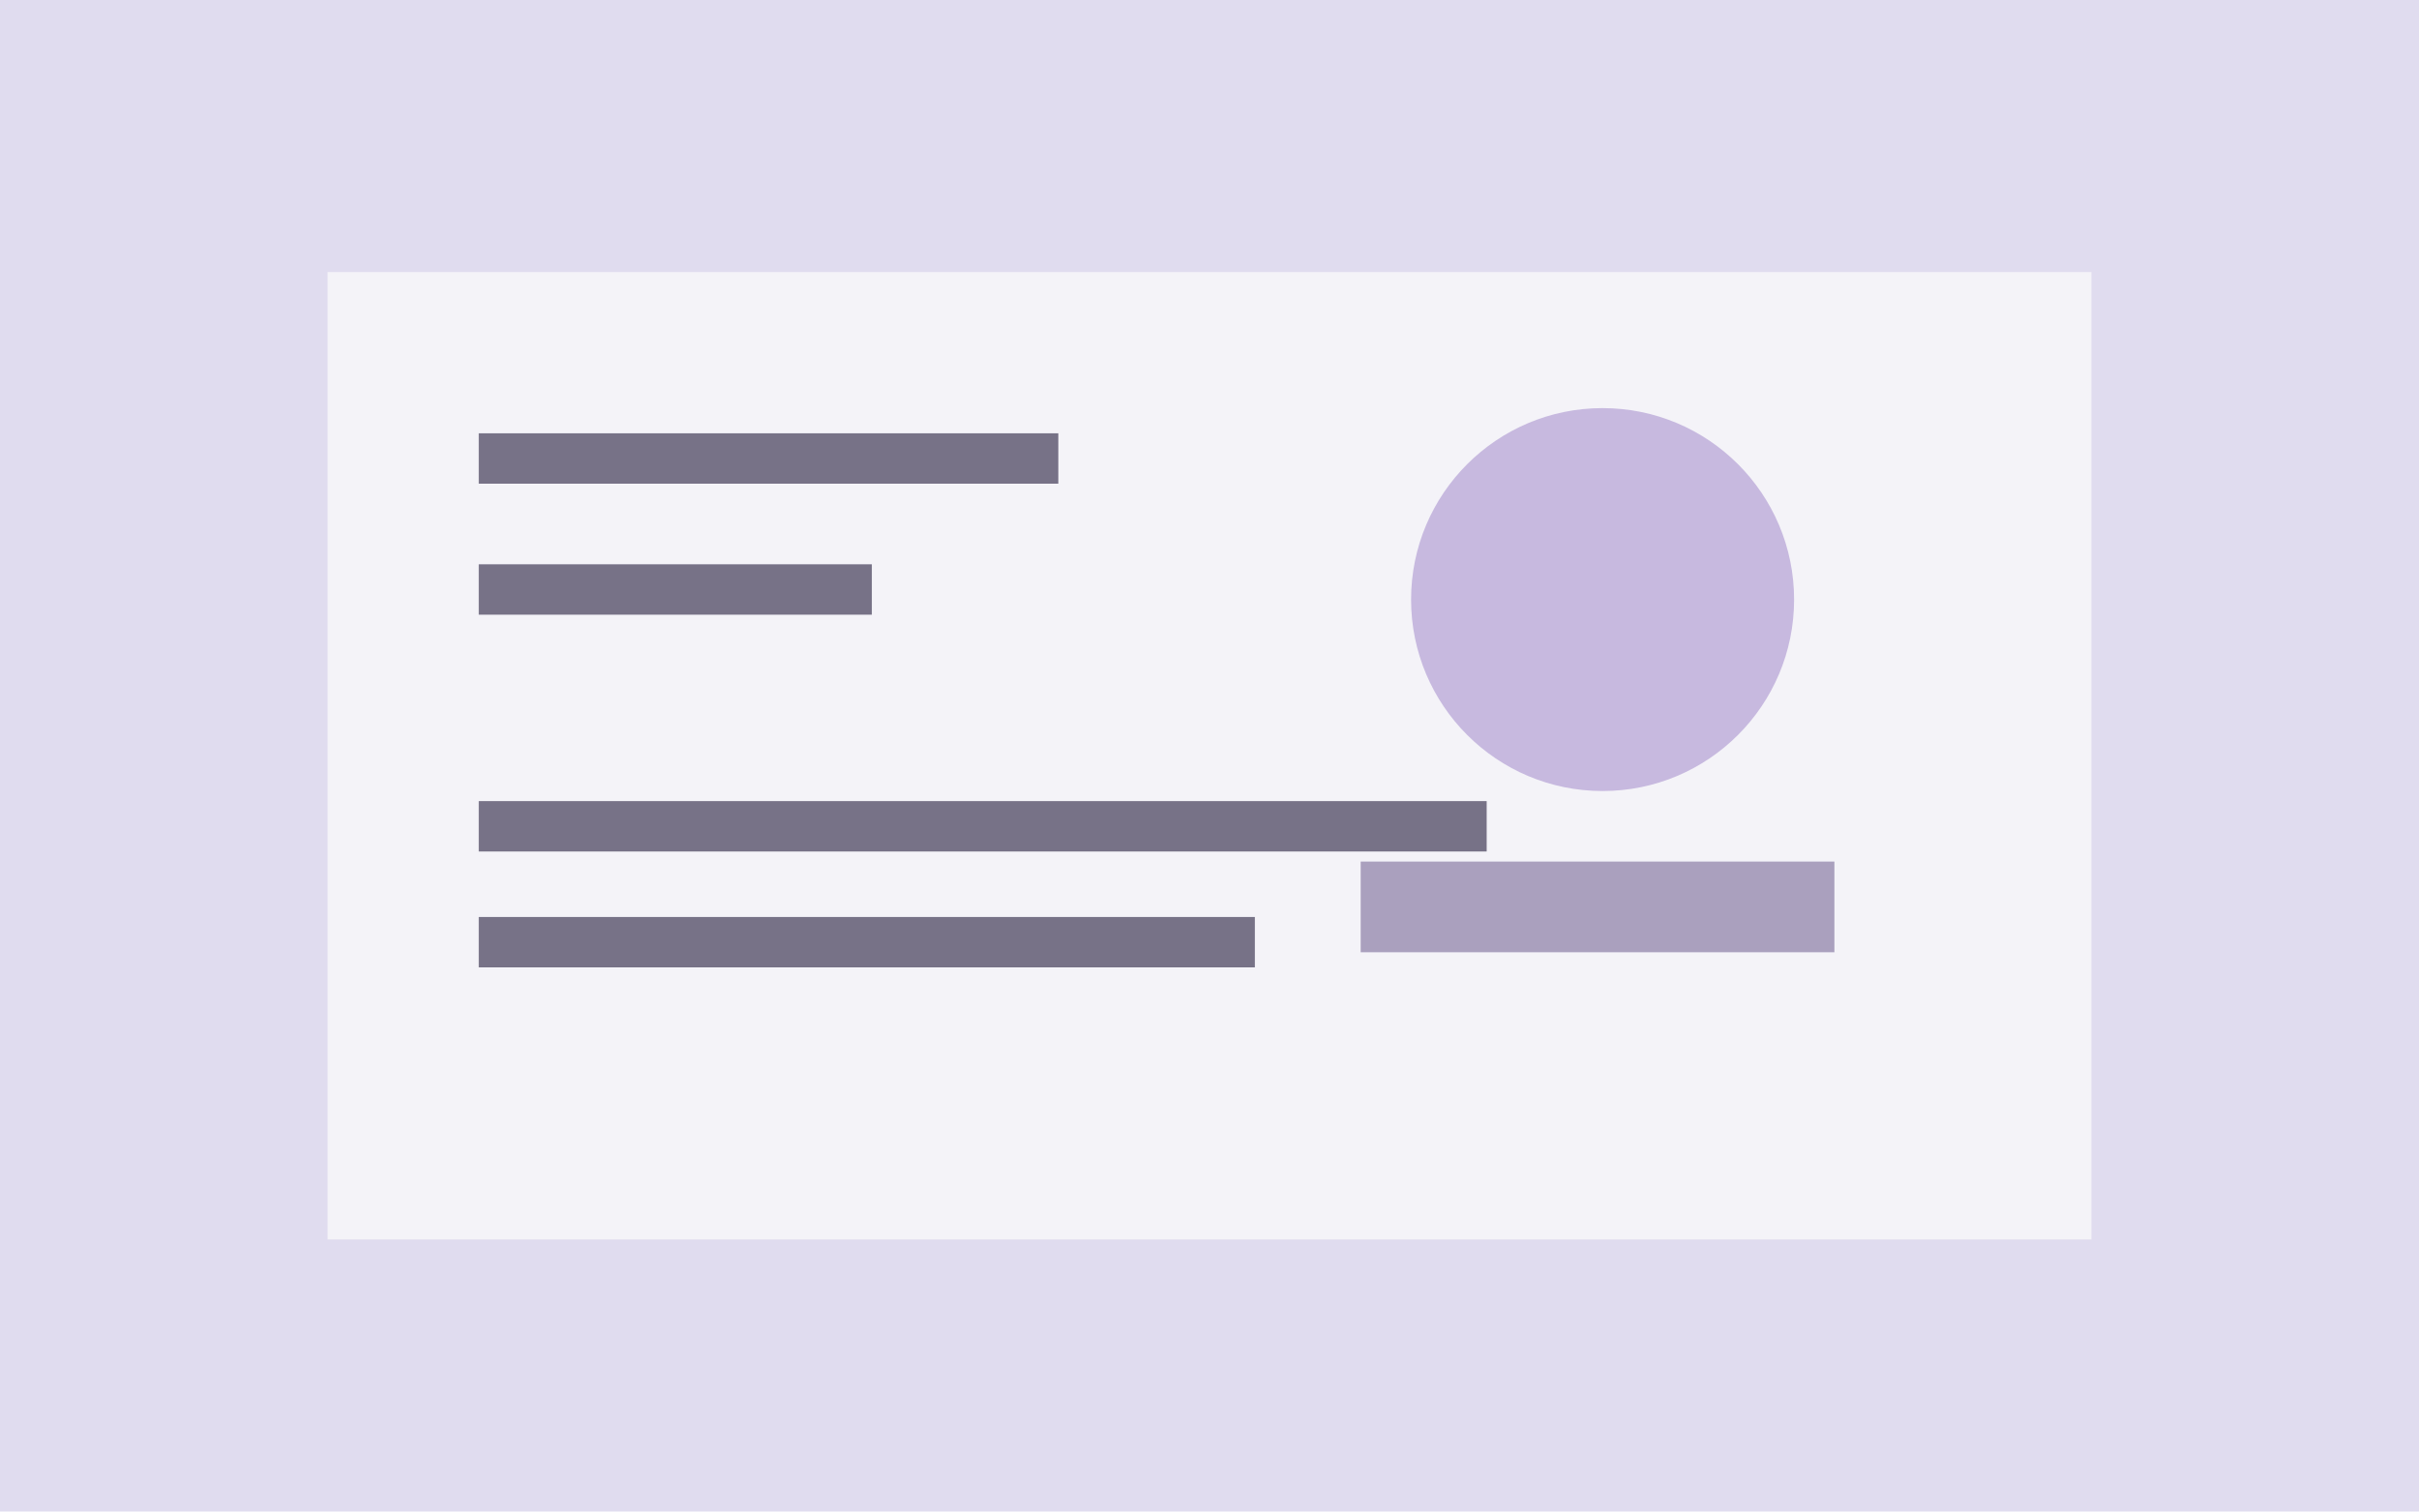
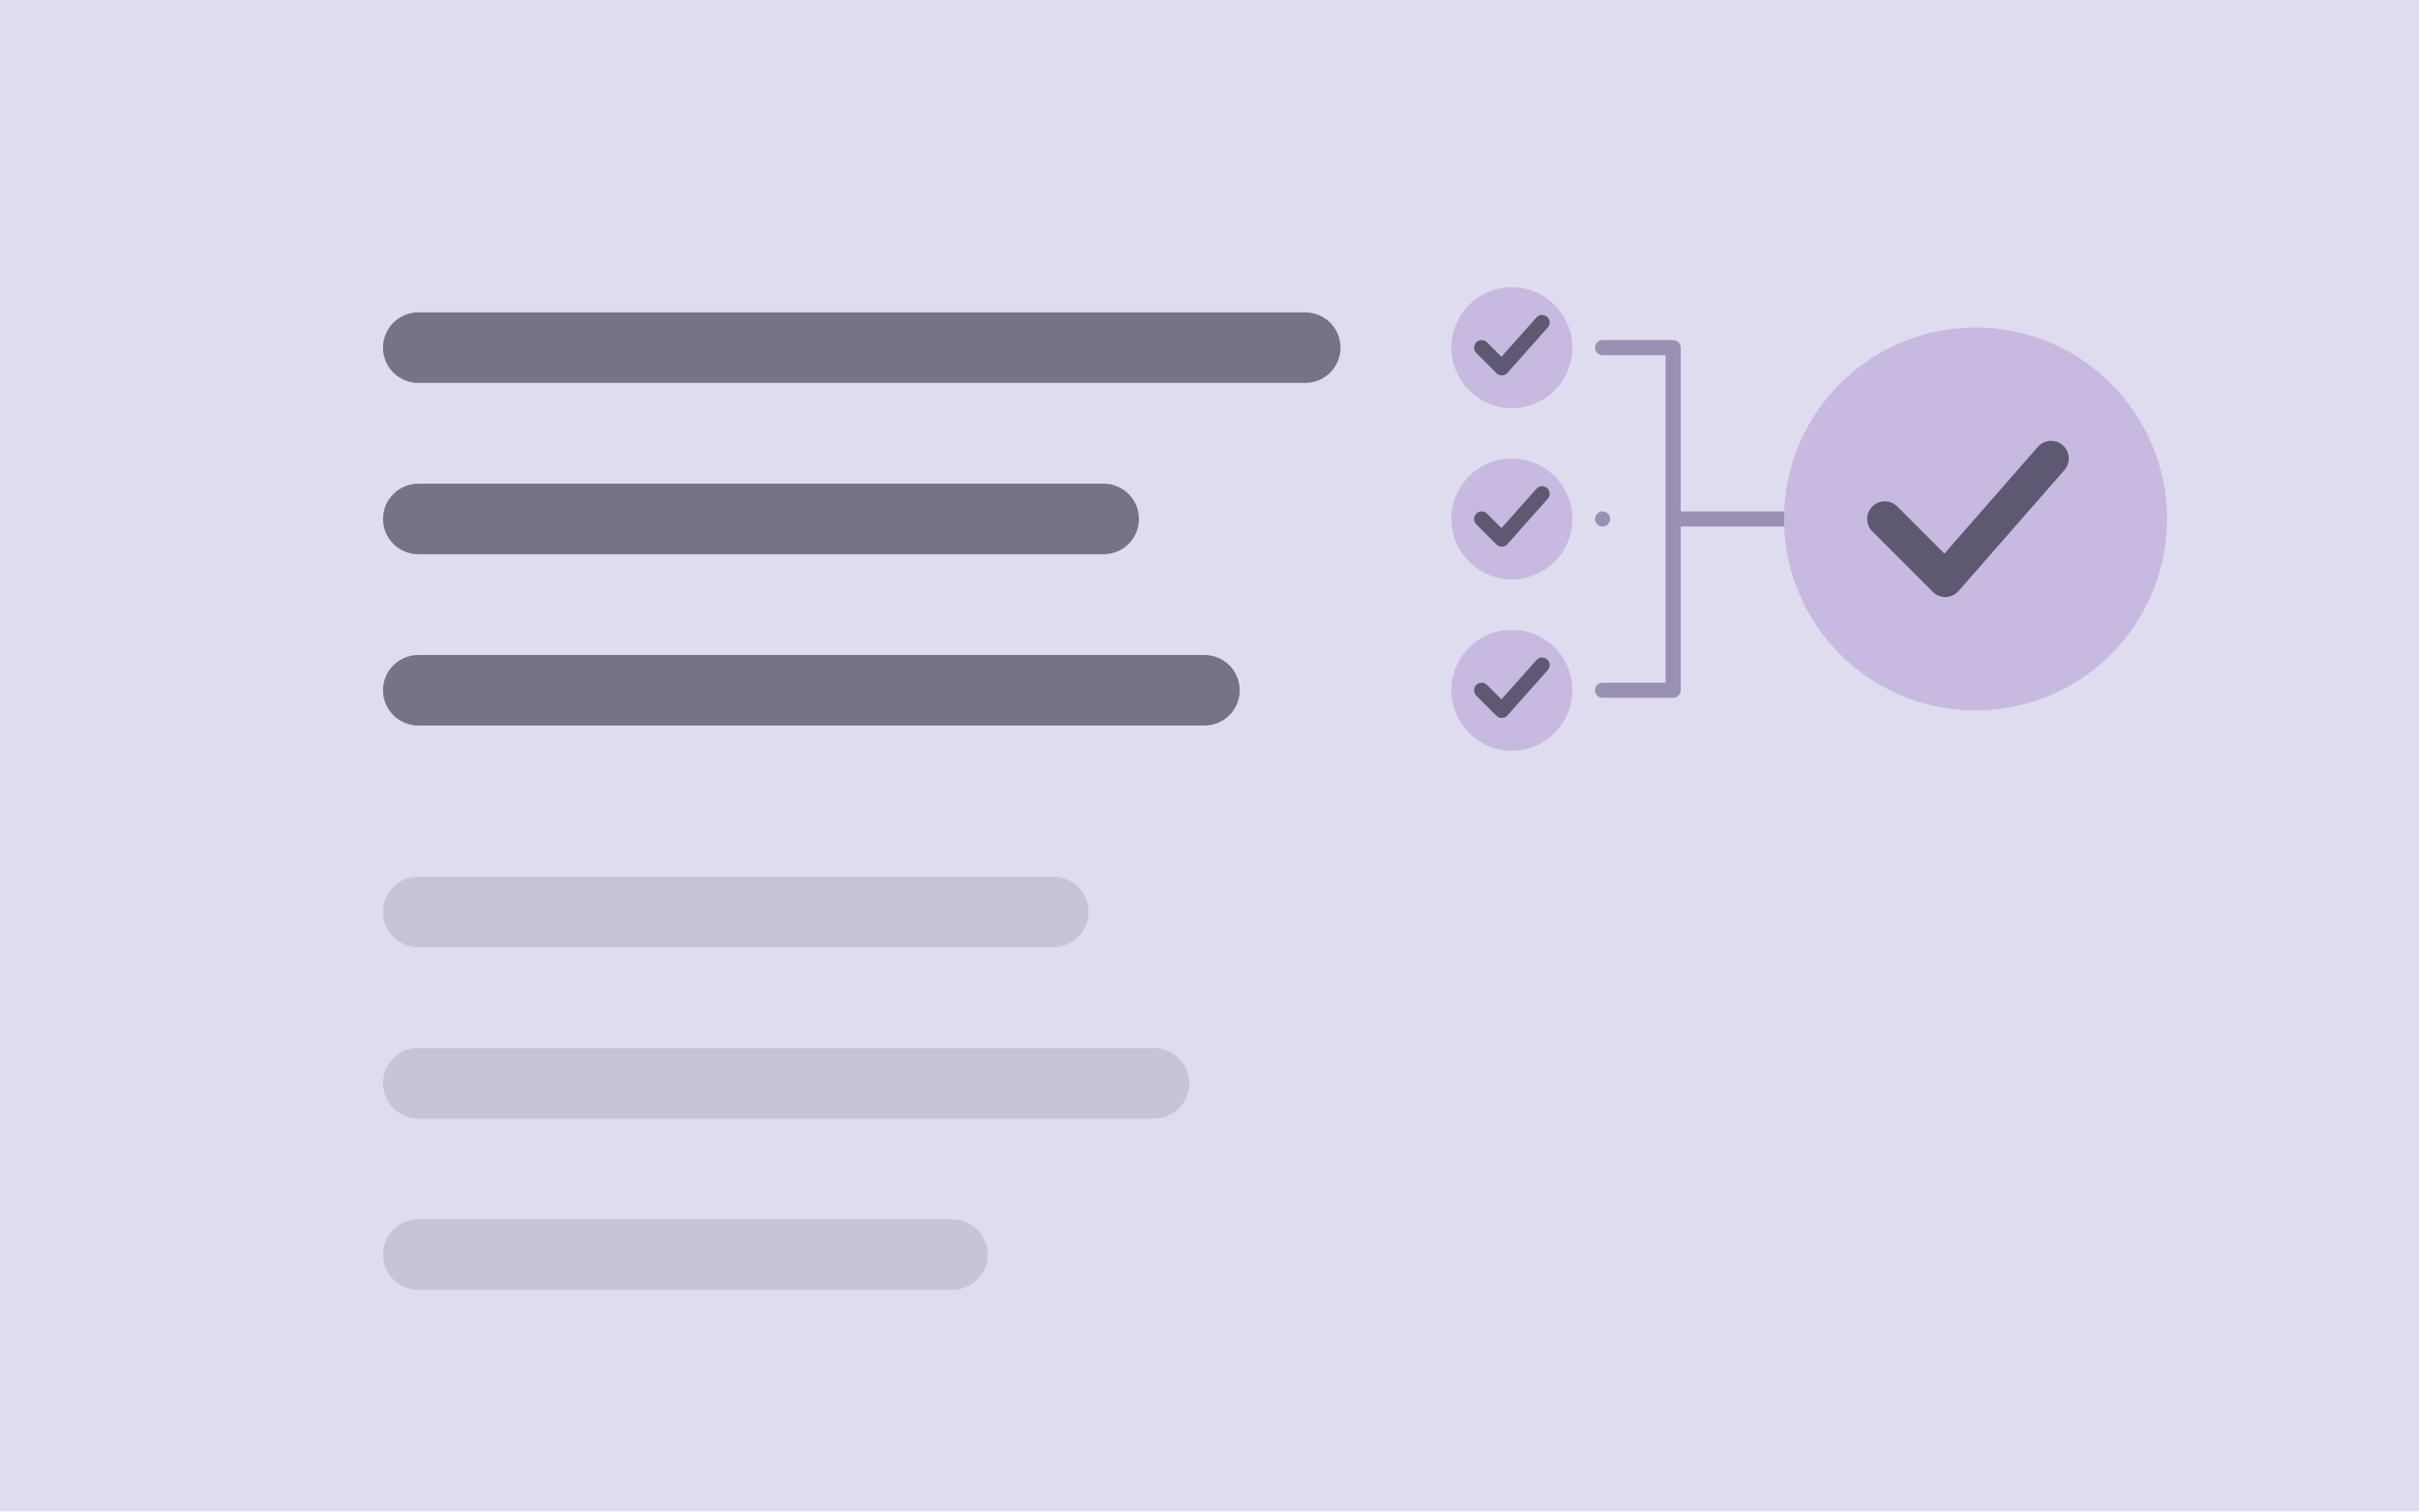
- <svg xmlns="http://www.w3.org/2000/svg" viewBox="0 0 480 300">
+ <svg xmlns="http://www.w3.org/2000/svg" viewBox="0 0 480 300" fill="none" stroke-linecap="round" stroke-linejoin="round">
  <rect width="480" height="300" fill="#e0dcef" />
-   <rect x="65" y="54" width="350" height="192" fill="#f4f3f8" />
-   <path d="M95 91h115M95 117h78M95 164h200M95 187h154" stroke="#777287" stroke-width="10" />
-   <circle cx="318" cy="119" r="38" fill="#c7b9df" />
-   <rect x="270" y="171" width="94" height="18" fill="#aaa0be" />
+   <rect x="76" y="62" width="190" height="14" rx="7" fill="#777287" />
+   <circle cx="300" cy="69" r="12" fill="#c7b9df" />
+   <path d="M294 69l4 4 8-9" stroke="#5f5873" stroke-width="3" />
+   <rect x="76" y="96" width="150" height="14" rx="7" fill="#777287" />
+   <circle cx="300" cy="103" r="12" fill="#c7b9df" />
+   <path d="M294 103l4 4 8-9" stroke="#5f5873" stroke-width="3" />
+   <rect x="76" y="130" width="170" height="14" rx="7" fill="#777287" />
+   <circle cx="300" cy="137" r="12" fill="#c7b9df" />
+   <path d="M294 137l4 4 8-9" stroke="#5f5873" stroke-width="3" />
+   <rect x="76" y="174" width="140" height="14" rx="7" fill="#c9c3d9" />
+   <rect x="76" y="208" width="160" height="14" rx="7" fill="#c9c3d9" />
+   <rect x="76" y="242" width="120" height="14" rx="7" fill="#c9c3d9" />
+   <path d="M318 69h14v68h-14M318 103h0M332 103h22" stroke="#9a90b3" stroke-width="3" />
+   <circle cx="392" cy="103" r="38" fill="#c7b9df" />
+   <path d="M374 103l12 12 21-24" stroke="#5f5873" stroke-width="7" />
</svg>
